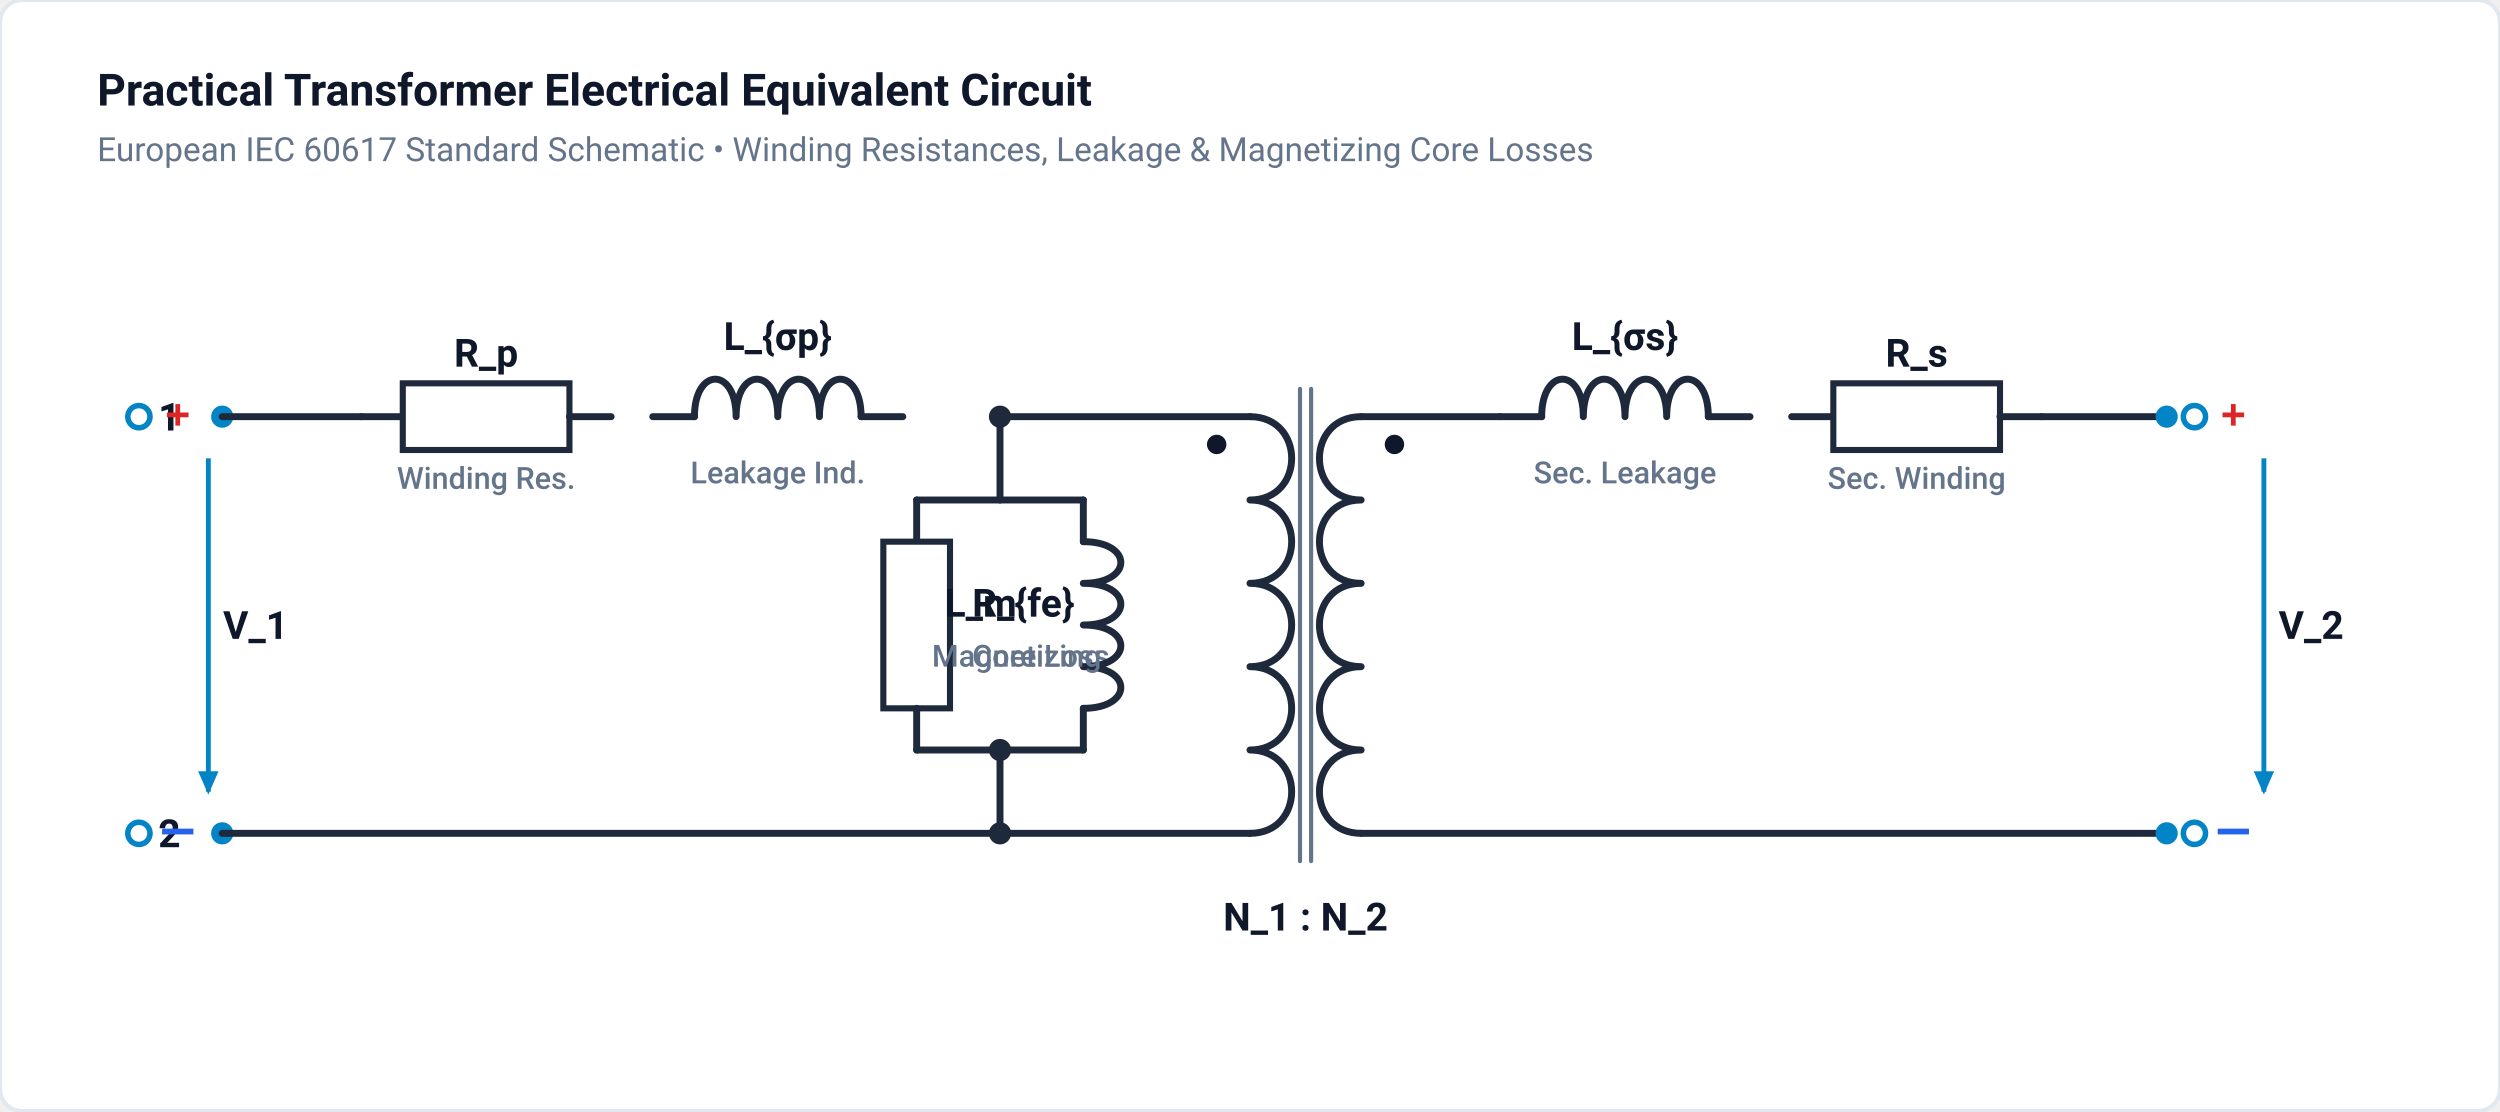
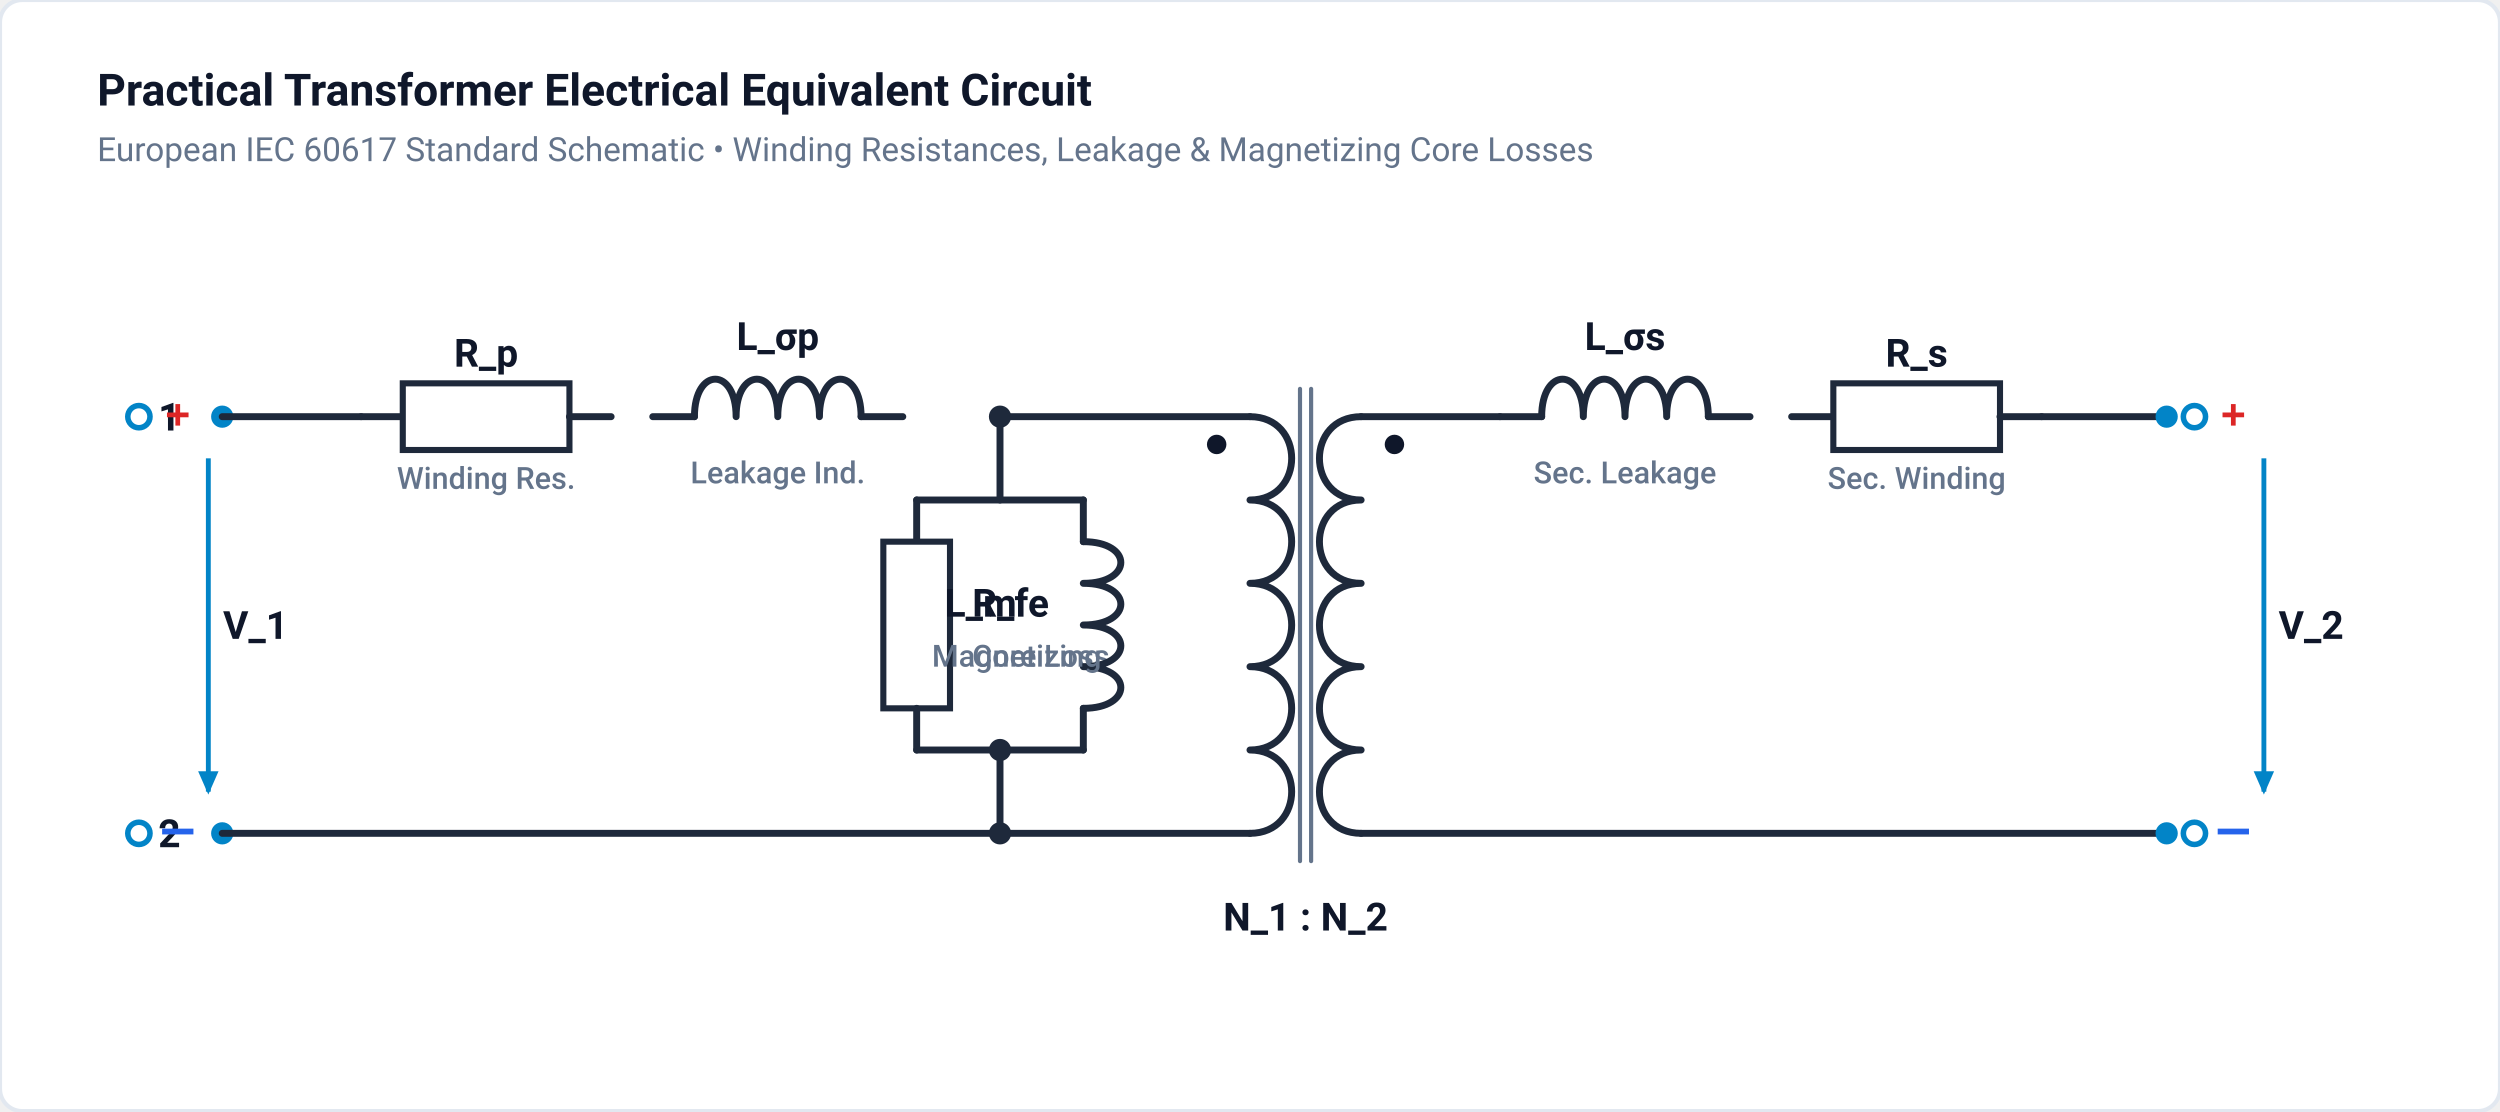
<svg xmlns="http://www.w3.org/2000/svg" viewBox="0 0 900 400" width="100%" height="100%">
  <defs>
    <style>
      .wire { stroke: #1e293b; stroke-width: 2.5; stroke-linecap: round; stroke-linejoin: round; fill: none; }
      .wire-thin { stroke: #64748b; stroke-width: 1.5; stroke-linecap: round; stroke-linejoin: round; fill: none; }
      .wire-dashed { stroke: #0284c7; stroke-width: 2; stroke-dasharray: 5,4; fill: none; }
      .wire-gnd { stroke: #1e293b; stroke-width: 2.5; stroke-linecap: round; }
      .junction { fill: #1e293b; }
      .label { font-family: -apple-system, BlinkMacSystemFont, "Segoe UI", Roboto, "Helvetica Neue", Arial, sans-serif; font-size: 14px; fill: #0f172a; font-weight: 600; text-anchor: middle; }
      .label-start { font-family: -apple-system, BlinkMacSystemFont, "Segoe UI", Roboto, "Helvetica Neue", Arial, sans-serif; font-size: 14px; fill: #0f172a; font-weight: 600; text-anchor: start; }
      .label-end { font-family: -apple-system, BlinkMacSystemFont, "Segoe UI", Roboto, "Helvetica Neue", Arial, sans-serif; font-size: 14px; fill: #0f172a; font-weight: 600; text-anchor: end; }
      .sublabel { font-family: -apple-system, BlinkMacSystemFont, "Segoe UI", Roboto, "Helvetica Neue", Arial, sans-serif; font-size: 11px; fill: #64748b; font-weight: 500; text-anchor: middle; }
      .sublabel-start { font-family: -apple-system, BlinkMacSystemFont, "Segoe UI", Roboto, "Helvetica Neue", Arial, sans-serif; font-size: 11px; fill: #64748b; font-weight: 500; text-anchor: start; }
      .title { font-family: -apple-system, BlinkMacSystemFont, "Segoe UI", Roboto, "Helvetica Neue", Arial, sans-serif; font-size: 16px; fill: #0f172a; font-weight: 700; }
      .subtitle { font-family: -apple-system, BlinkMacSystemFont, "Segoe UI", Roboto, "Helvetica Neue", Arial, sans-serif; font-size: 12px; fill: #64748b; font-weight: 400; }
      .comp-body { fill: #ffffff; stroke: #1e293b; stroke-width: 2.2; }
      .comp-diode { fill: #0284c7; stroke: #0284c7; stroke-width: 2; }
      .comp-sw { stroke: #0284c7; stroke-width: 2.5; stroke-linecap: round; fill: none; }
      .arrow { fill: #0284c7; stroke: none; }
      .measure-arrow { stroke: #0284c7; stroke-width: 1.75; fill: none; }
      .tag-pos { fill: #dc2626; font-family: sans-serif; font-size: 16px; font-weight: bold; text-anchor: middle; }
      .tag-neg { fill: #2563eb; font-family: sans-serif; font-size: 18px; font-weight: bold; text-anchor: middle; }
      .card { fill: #ffffff; stroke: #e2e8f0; stroke-width: 1.5; rx: 8px; }
      .block { fill: #f8fafc; stroke: #cbd5e1; stroke-width: 1.5; rx: 6px; }
      .block-accent { fill: #f0f9ff; stroke: #0284c7; stroke-width: 1.5; rx: 6px; }
    </style>
    <marker id="arr-blue" viewBox="0 0 10 10" refX="7" refY="5" markerWidth="6" markerHeight="6" orient="auto-start-reverse">
      <path d="M 0 1.5 L 8 5 L 0 8.5 z" fill="#0284c7" />
    </marker>
    <marker id="arr-green" viewBox="0 0 10 10" refX="7" refY="5" markerWidth="6" markerHeight="6" orient="auto-start-reverse">
      <path d="M 0 1.5 L 8 5 L 0 8.5 z" fill="#16a34a" />
    </marker>
  </defs>
  <rect width="100%" height="100%" class="card" />
  <text x="35" y="38" class="title">Practical Transformer Electrical Equivalent Circuit</text>
  <text x="35" y="58" class="subtitle">European IEC 60617 Standard Schematic • Winding Resistances, Leakage &amp; Magnetizing Core Losses</text>
  <circle cx="80" cy="150" r="4" fill="#0284c7" />
  <circle cx="80" cy="300" r="4" fill="#0284c7" />
  <text x="65" y="155" class="label-end">1</text>
  <text x="65" y="305" class="label-end">2</text>
  <circle cx="50" cy="150" r="4" fill="none" stroke="#0284c7" stroke-width="2" />
  <circle cx="50" cy="300" r="4" fill="none" stroke="#0284c7" stroke-width="2" />
  <text x="64" y="155" class="tag-pos">+</text>
  <text x="64" y="305" class="tag-neg">−</text>
  <line x1="75" y1="165" x2="75" y2="285" class="measure-arrow" marker-end="url(#arr-blue)" />
  <text x="92" y="230" class="label" fill="#0284c7">V_1</text>
  <line x1="80" y1="150" x2="130" y2="150" class="wire" />
  <line x1="130" y1="150" x2="145" y2="150" class="wire" />
  <rect x="145" y="138" width="60" height="24" class="comp-body" />
  <line x1="205" y1="150" x2="220" y2="150" class="wire" />
  <text x="175" y="132" class="label">R_p</text>
  <text x="175" y="176" class="sublabel">Winding Res.</text>
  <line x1="235" y1="150" x2="250" y2="150" class="wire" />
  <path d="M 250 150 C 250 132, 265 132, 265 150              C 265 132, 280 132, 280 150              C 280 132, 295 132, 295 150              C 295 132, 310 132, 310 150" class="wire" stroke-width="2.5" />
  <line x1="310" y1="150" x2="325" y2="150" class="wire" />
-   <text x="280" y="126" class="label">L_{σp}</text>
+   <text x="280" y="126" class="label">L_σp</text>
  <text x="280" y="174" class="sublabel">Leakage Ind.</text>
  <circle cx="360" cy="150" r="4" class="junction" />
  <line x1="360" y1="150" x2="360" y2="180" class="wire" />
  <line x1="330" y1="180" x2="390" y2="180" class="wire" />
  <line x1="330" y1="180" x2="330" y2="195" class="wire" />
  <rect x="318" y="195" width="24" height="60" class="comp-body" />
  <line x1="330" y1="255" x2="330" y2="270" class="wire" />
-   <text x="350" y="222" class="label-start">R_{fe}</text>
+   <text x="350" y="222" class="label-start">R_fe</text>
  <text x="350" y="240" class="sublabel-start">Core Loss</text>
  <line x1="390" y1="180" x2="390" y2="195" class="wire" />
  <path d="M 390 195 C 408 195, 408 210, 390 210              C 408 210, 408 225, 390 225              C 408 225, 408 240, 390 240              C 408 240, 408 255, 390 255" class="wire" stroke-width="2.5" />
  <line x1="390" y1="255" x2="390" y2="270" class="wire" />
  <text x="366" y="222" class="label-end">L_m</text>
  <text x="366" y="240" class="sublabel" text-anchor="end">Magnetizing</text>
  <line x1="330" y1="270" x2="390" y2="270" class="wire" />
  <circle cx="360" cy="270" r="4" class="junction" />
  <line x1="360" y1="270" x2="360" y2="300" class="wire" />
  <line x1="360" y1="150" x2="450" y2="150" class="wire" />
  <line x1="80" y1="300" x2="450" y2="300" class="wire" />
  <circle cx="360" cy="300" r="4" class="junction" />
  <path d="M 450 150 C 470 150, 470 180, 450 180 C 470 180, 470 210, 450 210 C 470 210, 470 240, 450 240 C 470 240, 470 270, 450 270 C 470 270, 470 300, 450 300" class="wire" />
  <line x1="468" y1="140" x2="468" y2="310" class="wire-thin" stroke-width="2" />
  <line x1="472" y1="140" x2="472" y2="310" class="wire-thin" stroke-width="2" />
  <path d="M 490 150 C 470 150, 470 180, 490 180 C 470 180, 470 210, 490 210 C 470 210, 470 240, 490 240 C 470 240, 470 270, 490 270 C 470 270, 470 300, 490 300" class="wire" />
  <circle cx="438" cy="160" r="3.5" fill="#0f172a" />
  <circle cx="502" cy="160" r="3.5" fill="#0f172a" />
  <text x="470" y="335" class="label">N_1 : N_2</text>
  <line x1="490" y1="150" x2="540" y2="150" class="wire" />
  <line x1="540" y1="150" x2="555" y2="150" class="wire" />
  <path d="M 555 150 C 555 132, 570 132, 570 150              C 570 132, 585 132, 585 150              C 585 132, 600 132, 600 150              C 600 132, 615 132, 615 150" class="wire" stroke-width="2.5" />
  <line x1="615" y1="150" x2="630" y2="150" class="wire" />
-   <text x="585" y="126" class="label">L_{σs}</text>
+   <text x="585" y="126" class="label">L_σs</text>
  <text x="585" y="174" class="sublabel">Sec. Leakage</text>
  <line x1="645" y1="150" x2="660" y2="150" class="wire" />
  <rect x="660" y="138" width="60" height="24" class="comp-body" />
  <line x1="720" y1="150" x2="735" y2="150" class="wire" />
  <text x="690" y="132" class="label">R_s</text>
  <text x="690" y="176" class="sublabel">Sec. Winding</text>
  <line x1="735" y1="150" x2="780" y2="150" class="wire" />
  <line x1="490" y1="300" x2="780" y2="300" class="wire" />
  <circle cx="780" cy="150" r="4" fill="#0284c7" />
  <circle cx="780" cy="300" r="4" fill="#0284c7" />
  <circle cx="790" cy="150" r="4" fill="none" stroke="#0284c7" stroke-width="2" />
  <circle cx="790" cy="300" r="4" fill="none" stroke="#0284c7" stroke-width="2" />
  <text x="804" y="155" class="tag-pos">+</text>
  <text x="804" y="305" class="tag-neg">−</text>
  <line x1="815" y1="165" x2="815" y2="285" class="measure-arrow" marker-end="url(#arr-blue)" />
  <text x="832" y="230" class="label" fill="#0284c7">V_2</text>
</svg>
